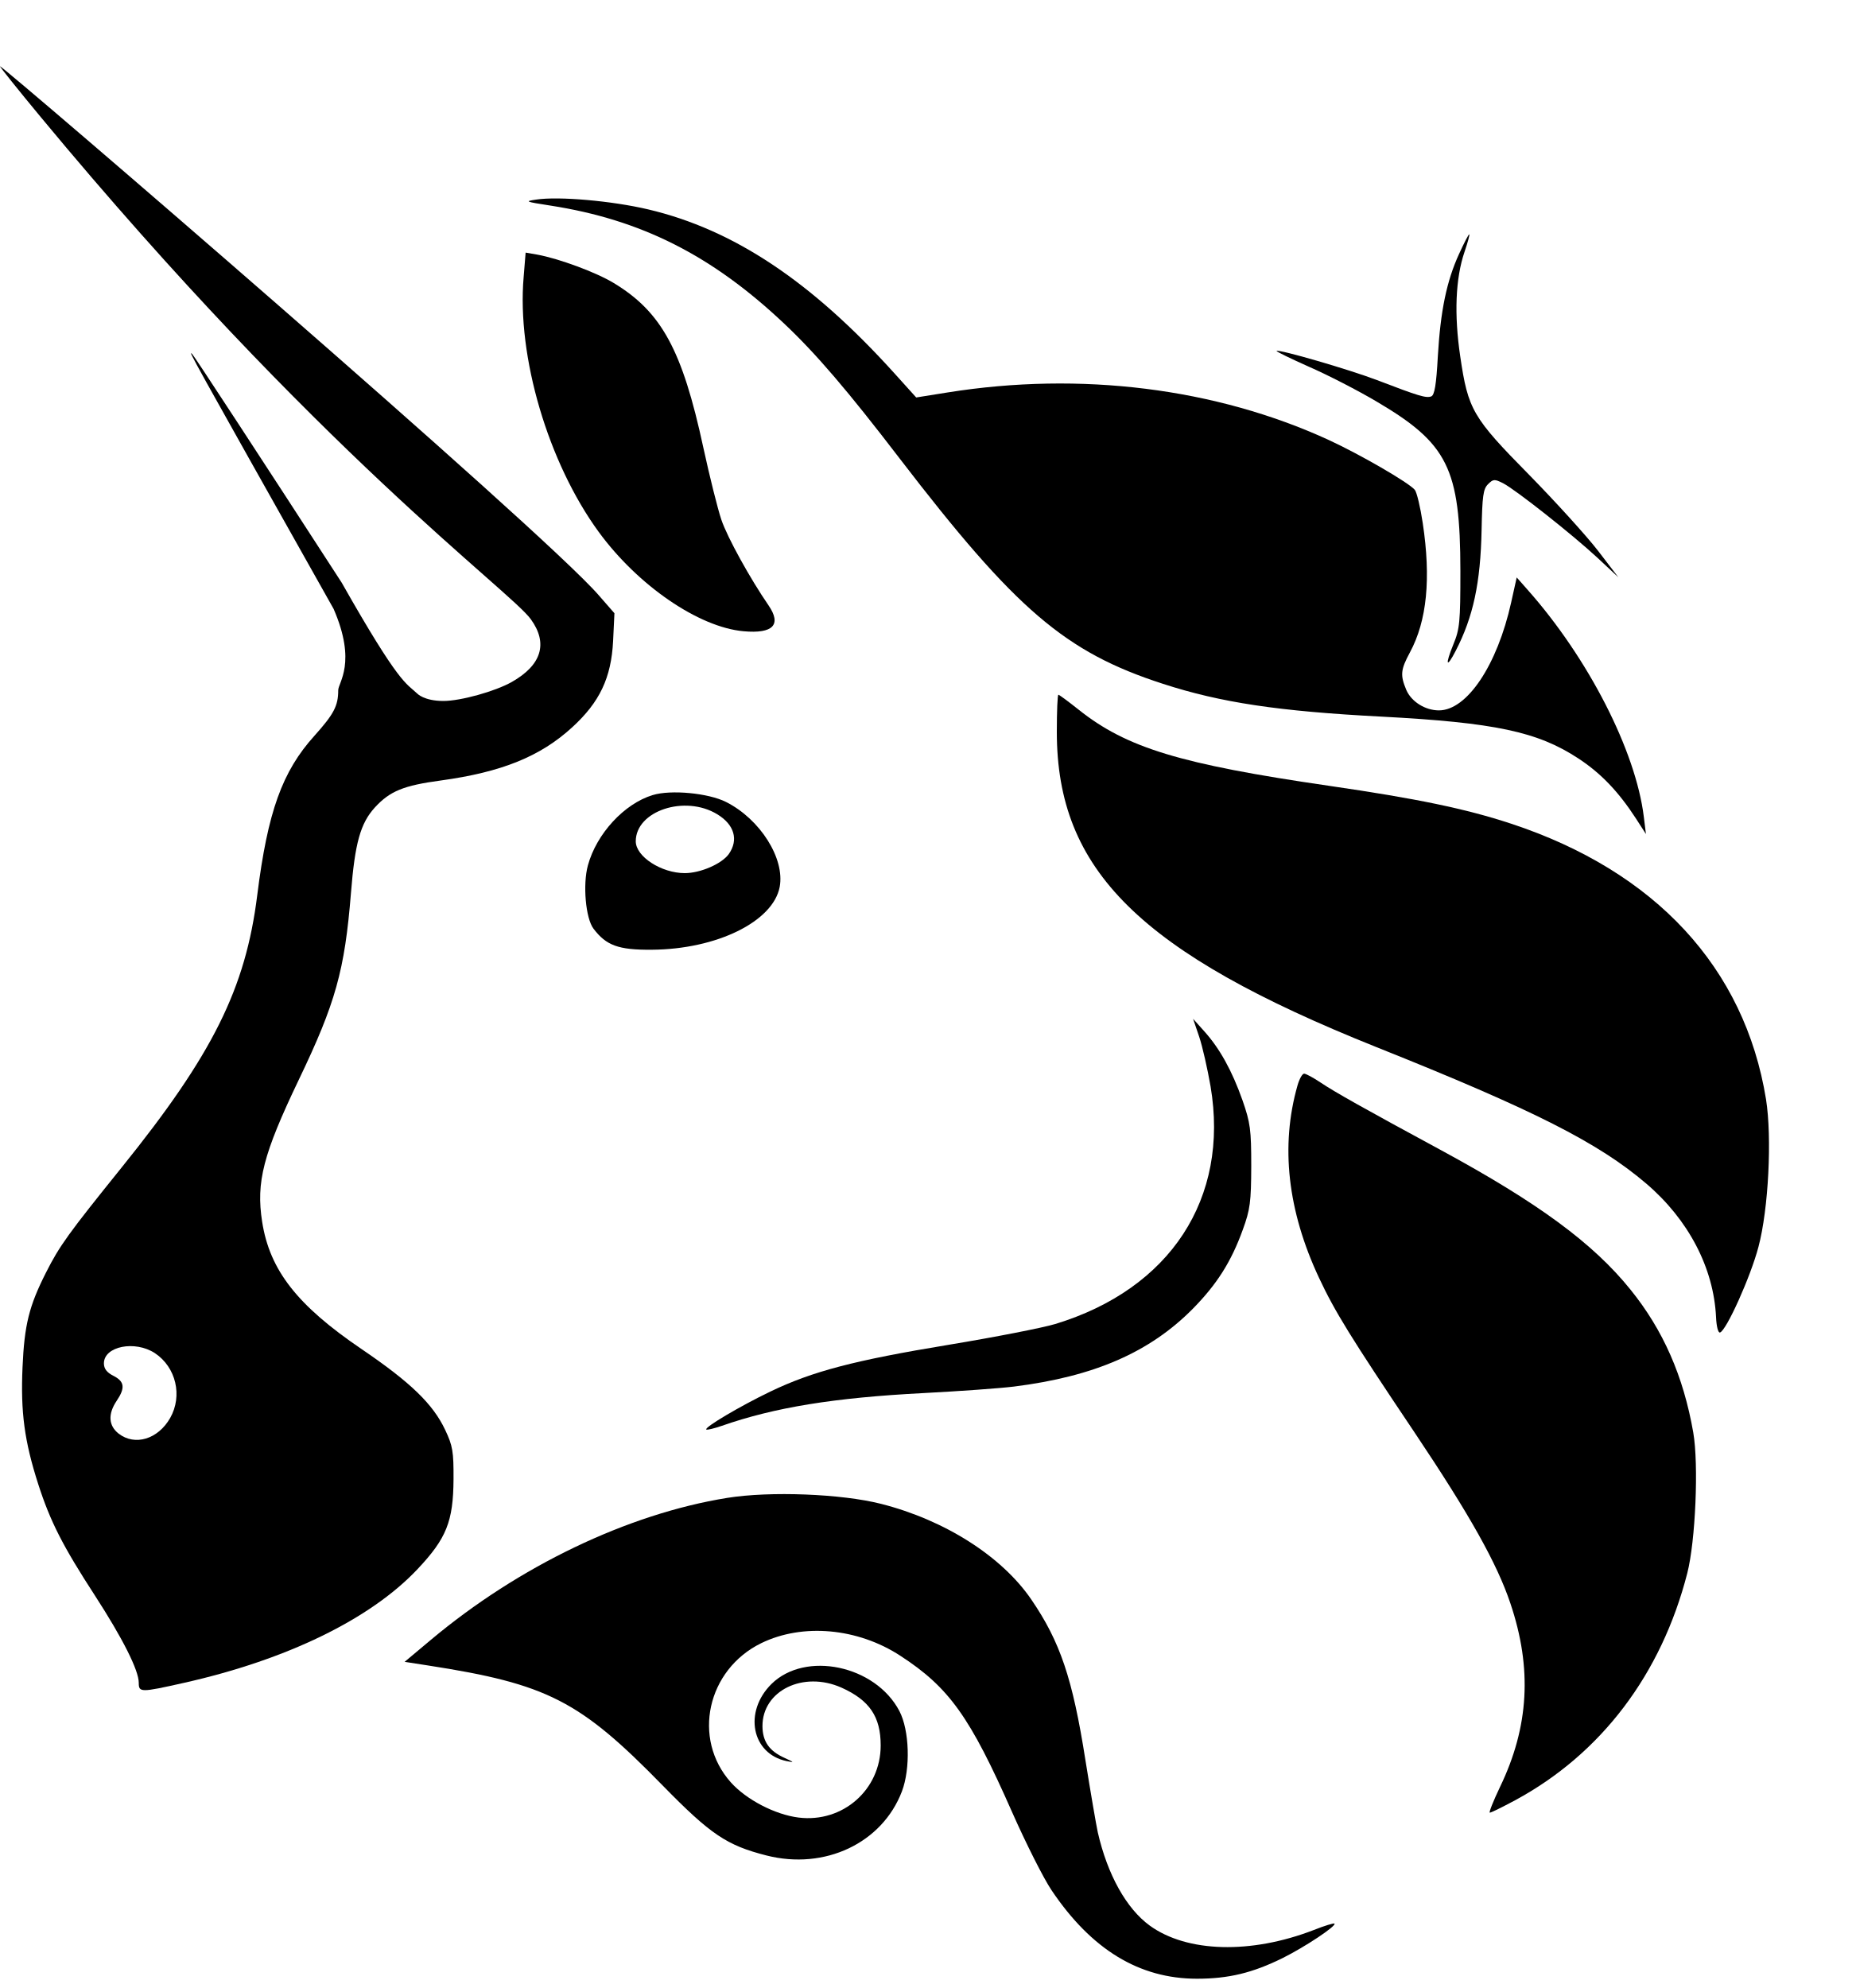
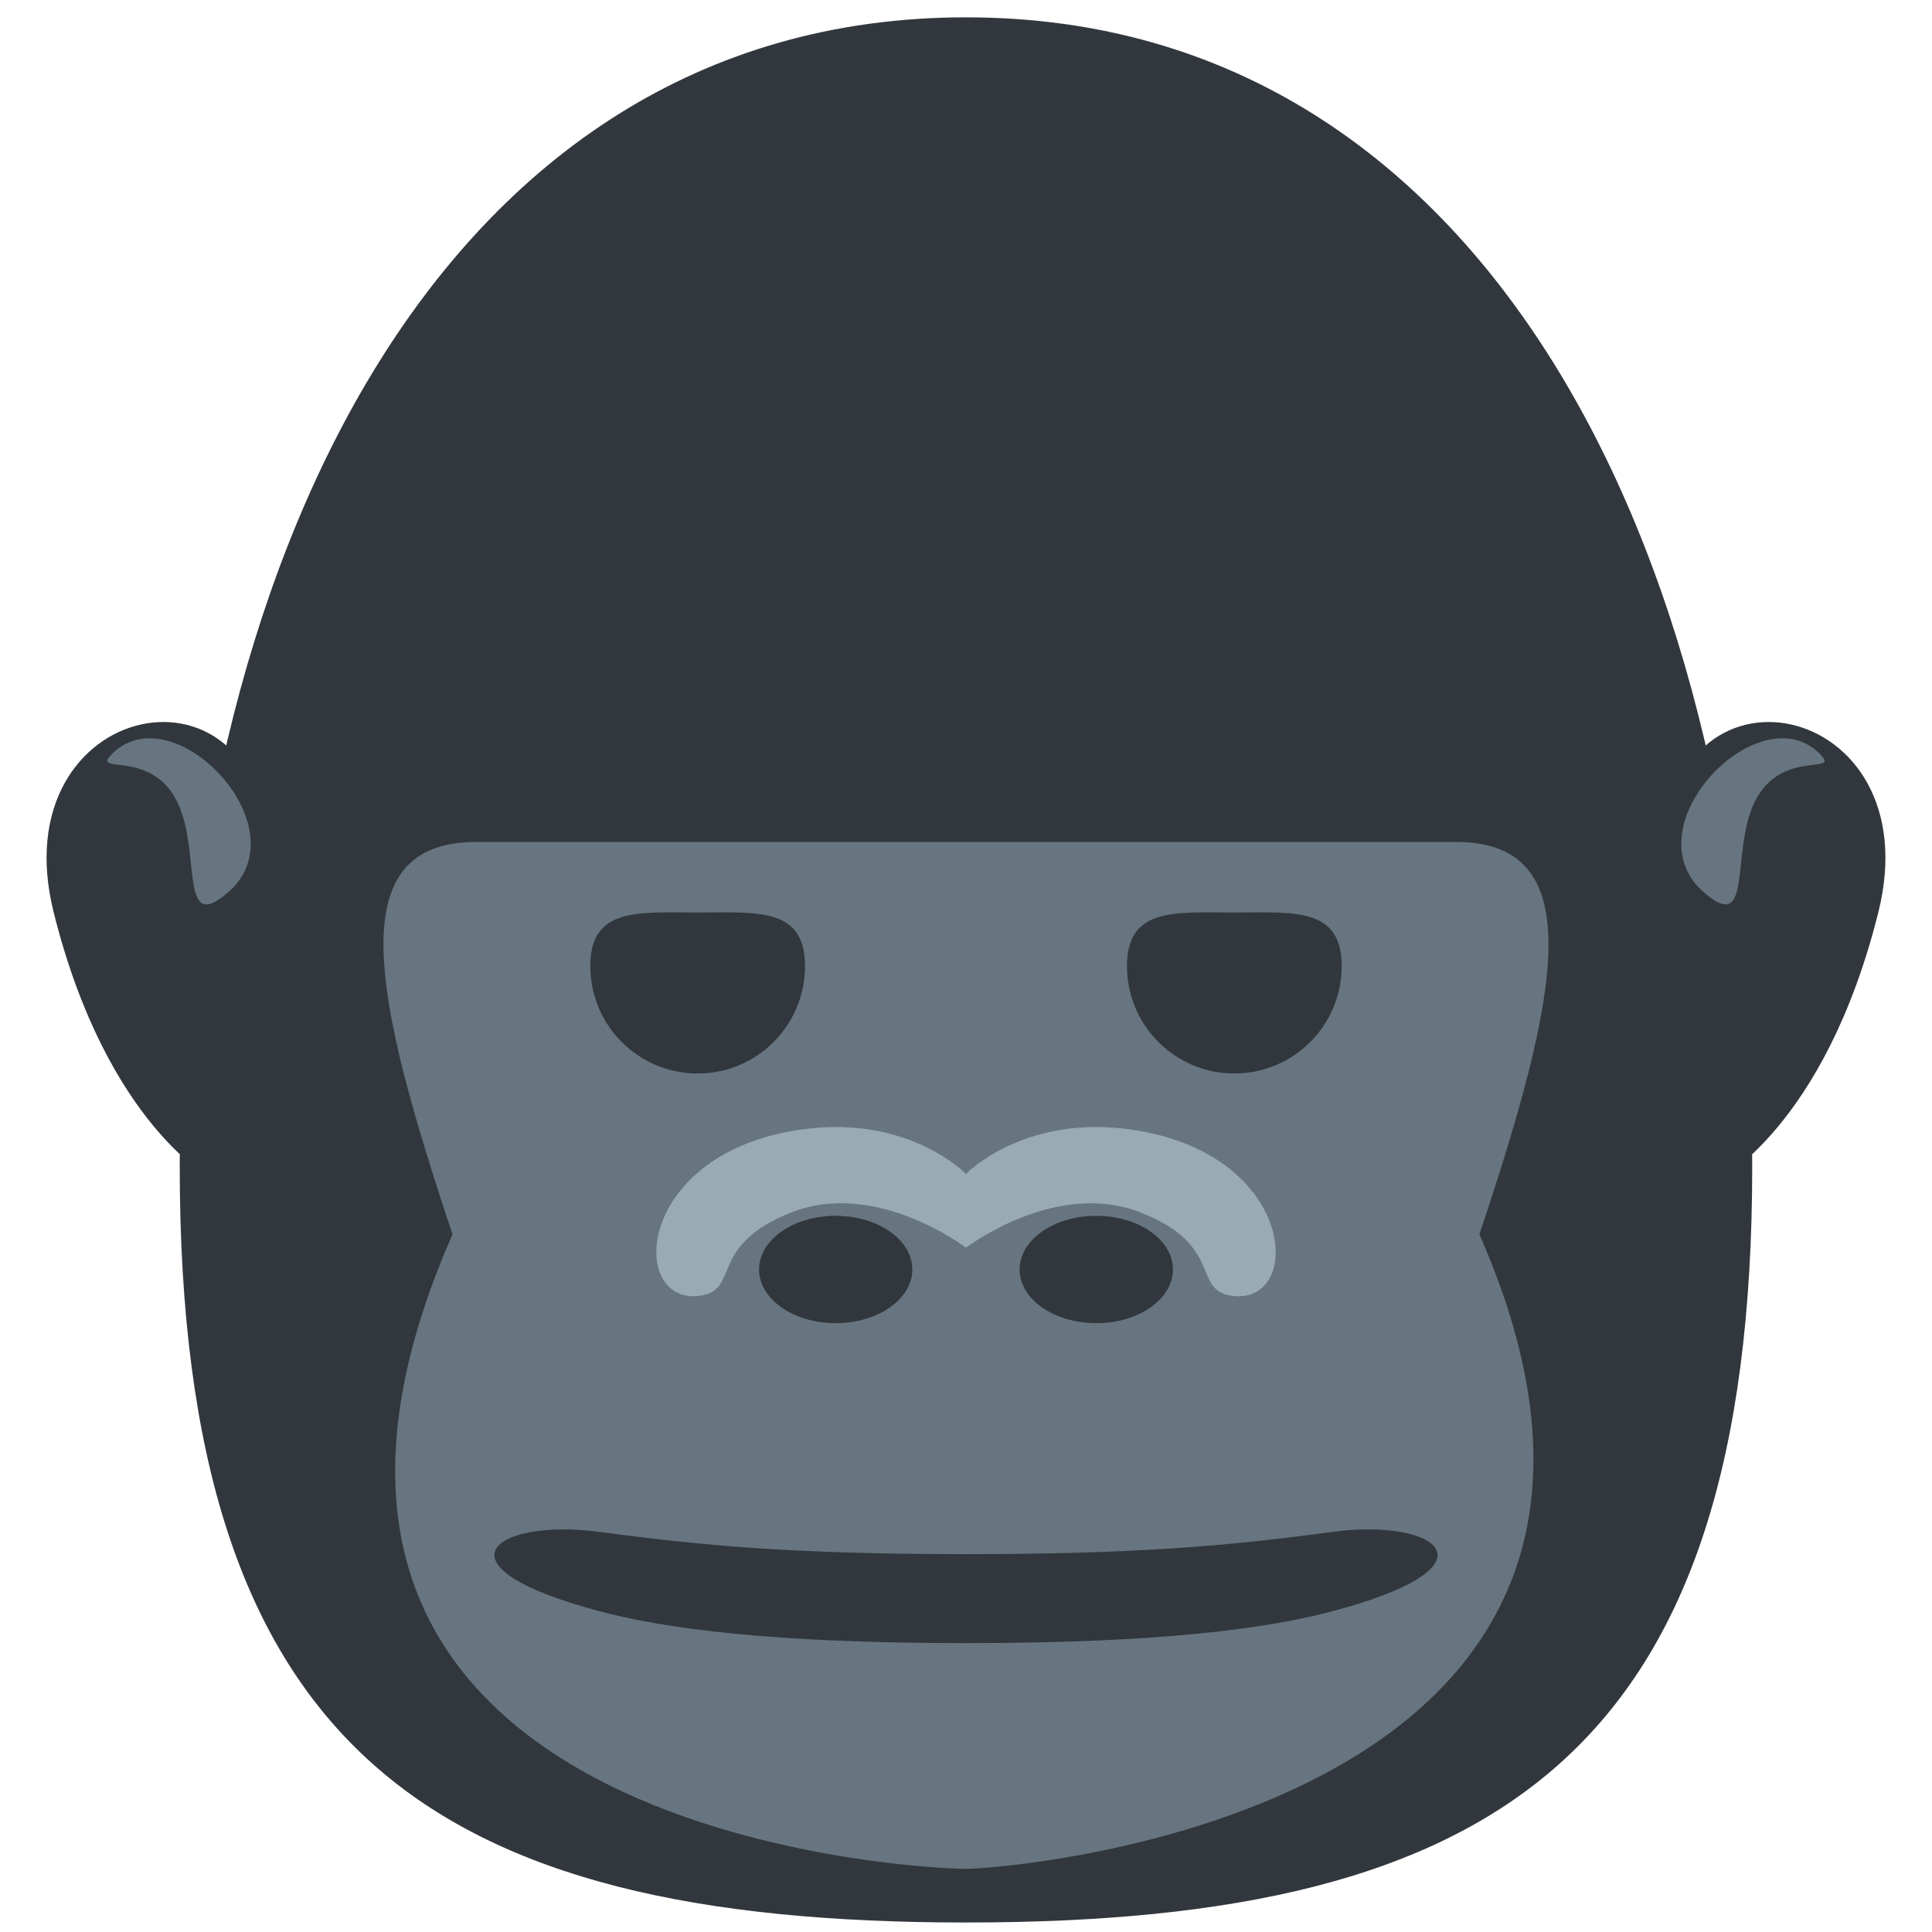
- <svg xmlns="http://www.w3.org/2000/svg" width="14" height="15" viewBox="0 0 14 15" fill="none">
-   <g style="mix-blend-mode:darken">
-     <path d="M4.152 1.551C3.964 1.522 3.956 1.519 4.045 1.506C4.214 1.48 4.615 1.515 4.891 1.58C5.535 1.732 6.121 2.122 6.747 2.815L6.913 2.999L7.151 2.961C8.153 2.801 9.172 2.928 10.024 3.319C10.259 3.427 10.629 3.641 10.675 3.696C10.69 3.714 10.717 3.827 10.735 3.947C10.798 4.365 10.767 4.684 10.638 4.923C10.568 5.053 10.564 5.094 10.611 5.206C10.649 5.294 10.753 5.36 10.857 5.36C11.069 5.36 11.297 5.019 11.402 4.546L11.444 4.357L11.527 4.451C11.983 4.965 12.342 5.665 12.403 6.163L12.419 6.293L12.343 6.175C12.211 5.972 12.078 5.833 11.908 5.722C11.602 5.521 11.279 5.452 10.422 5.407C9.648 5.367 9.21 5.301 8.776 5.16C8.037 4.921 7.665 4.602 6.787 3.458C6.397 2.949 6.157 2.668 5.917 2.442C5.372 1.927 4.837 1.657 4.152 1.551Z" fill="black" />
-     <path d="M10.849 2.686C10.869 2.346 10.915 2.121 11.009 1.916C11.046 1.835 11.08 1.768 11.086 1.768C11.091 1.768 11.075 1.828 11.05 1.901C10.982 2.101 10.971 2.373 11.018 2.69C11.077 3.092 11.111 3.15 11.539 3.584C11.739 3.788 11.972 4.045 12.057 4.155L12.211 4.356L12.057 4.212C11.869 4.037 11.436 3.695 11.341 3.646C11.277 3.614 11.267 3.614 11.228 3.653C11.191 3.689 11.184 3.743 11.179 3.999C11.171 4.398 11.116 4.654 10.984 4.91C10.913 5.048 10.902 5.019 10.966 4.862C11.014 4.746 11.019 4.694 11.019 4.308C11.018 3.533 10.925 3.346 10.382 3.027C10.245 2.946 10.018 2.829 9.878 2.768C9.739 2.706 9.628 2.652 9.632 2.648C9.647 2.633 10.177 2.787 10.39 2.868C10.708 2.99 10.76 3.005 10.799 2.991C10.824 2.981 10.837 2.906 10.849 2.686Z" fill="black" />
-     <path d="M4.517 4.013C4.136 3.491 3.899 2.69 3.951 2.091L3.966 1.906L4.053 1.921C4.217 1.951 4.498 2.055 4.63 2.135C4.991 2.353 5.148 2.64 5.307 3.378C5.354 3.594 5.415 3.839 5.443 3.922C5.488 4.055 5.66 4.366 5.799 4.568C5.899 4.714 5.833 4.783 5.611 4.763C5.272 4.733 4.813 4.418 4.517 4.013Z" fill="black" />
-     <path d="M10.386 7.901C8.602 7.187 7.974 6.567 7.974 5.522C7.974 5.368 7.979 5.242 7.986 5.242C7.992 5.242 8.061 5.293 8.139 5.355C8.501 5.643 8.906 5.766 10.027 5.929C10.688 6.025 11.059 6.102 11.402 6.215C12.49 6.574 13.164 7.302 13.325 8.294C13.371 8.583 13.344 9.123 13.268 9.408C13.209 9.633 13.026 10.039 12.978 10.054C12.964 10.059 12.951 10.008 12.948 9.938C12.93 9.566 12.74 9.203 12.422 8.931C12.06 8.622 11.575 8.376 10.386 7.901Z" fill="black" />
-     <path d="M9.134 8.197C9.111 8.065 9.073 7.896 9.048 7.822L9.002 7.687L9.087 7.782C9.204 7.912 9.296 8.079 9.375 8.302C9.434 8.472 9.441 8.522 9.441 8.798C9.44 9.069 9.433 9.126 9.377 9.279C9.29 9.52 9.182 9.69 9.001 9.874C8.675 10.204 8.256 10.386 7.651 10.462C7.546 10.475 7.24 10.497 6.971 10.511C6.292 10.546 5.845 10.619 5.444 10.759C5.386 10.779 5.335 10.791 5.329 10.786C5.313 10.77 5.587 10.608 5.812 10.5C6.13 10.347 6.447 10.264 7.157 10.147C7.508 10.089 7.87 10.018 7.962 9.99C8.83 9.726 9.277 9.043 9.134 8.197Z" fill="black" />
-     <path d="M9.952 9.641C9.715 9.135 9.66 8.646 9.79 8.19C9.804 8.141 9.826 8.101 9.84 8.101C9.853 8.101 9.909 8.131 9.964 8.168C10.073 8.241 10.292 8.364 10.876 8.68C11.604 9.075 12.02 9.38 12.302 9.73C12.549 10.035 12.702 10.384 12.776 10.808C12.818 11.049 12.793 11.628 12.731 11.87C12.535 12.634 12.08 13.234 11.431 13.584C11.336 13.635 11.251 13.677 11.241 13.677C11.232 13.678 11.267 13.59 11.318 13.483C11.537 13.029 11.562 12.588 11.396 12.097C11.295 11.796 11.089 11.429 10.673 10.808C10.189 10.087 10.071 9.895 9.952 9.641Z" fill="black" />
-     <path d="M3.25 12.374C3.913 11.818 4.736 11.423 5.487 11.302C5.81 11.25 6.349 11.271 6.648 11.347C7.128 11.469 7.558 11.742 7.781 12.068C7.999 12.387 8.093 12.664 8.19 13.282C8.229 13.525 8.271 13.77 8.283 13.825C8.356 14.145 8.499 14.401 8.675 14.529C8.956 14.733 9.439 14.746 9.914 14.562C9.994 14.53 10.064 14.509 10.069 14.514C10.086 14.531 9.847 14.69 9.678 14.774C9.451 14.886 9.271 14.93 9.031 14.93C8.596 14.93 8.235 14.71 7.934 14.262C7.874 14.173 7.741 13.909 7.637 13.674C7.319 12.953 7.162 12.733 6.793 12.493C6.471 12.283 6.056 12.246 5.744 12.398C5.335 12.598 5.22 13.118 5.514 13.448C5.631 13.579 5.848 13.692 6.026 13.714C6.359 13.755 6.645 13.504 6.645 13.17C6.645 12.953 6.561 12.829 6.35 12.734C6.061 12.605 5.752 12.756 5.753 13.025C5.754 13.14 5.804 13.212 5.92 13.264C5.994 13.298 5.996 13.3 5.935 13.288C5.671 13.233 5.609 12.916 5.821 12.706C6.077 12.454 6.605 12.565 6.786 12.91C6.862 13.055 6.871 13.343 6.805 13.517C6.656 13.907 6.223 14.112 5.783 14C5.484 13.924 5.362 13.842 5.001 13.473C4.374 12.831 4.131 12.706 3.227 12.566L3.053 12.539L3.25 12.374Z" fill="black" />
-     <path fill-rule="evenodd" clip-rule="evenodd" d="M0.308 0.884C2.402 3.41 3.845 4.452 4.005 4.672C4.137 4.854 4.087 5.018 3.861 5.146C3.735 5.217 3.475 5.289 3.346 5.289C3.199 5.289 3.148 5.233 3.148 5.233C3.063 5.153 3.015 5.167 2.578 4.396C1.972 3.46 1.464 2.684 1.45 2.671C1.418 2.641 1.419 2.642 2.517 4.594C2.694 5.001 2.552 5.15 2.552 5.208C2.552 5.326 2.519 5.388 2.373 5.551C2.129 5.821 2.02 6.125 1.941 6.754C1.853 7.459 1.605 7.957 0.917 8.81C0.515 9.309 0.449 9.4 0.347 9.602C0.219 9.855 0.184 9.997 0.17 10.316C0.155 10.655 0.184 10.873 0.288 11.197C0.379 11.48 0.474 11.666 0.717 12.04C0.926 12.363 1.047 12.603 1.047 12.697C1.047 12.771 1.061 12.771 1.386 12.698C2.163 12.524 2.794 12.217 3.149 11.841C3.369 11.608 3.42 11.48 3.422 11.161C3.423 10.953 3.416 10.909 3.359 10.789C3.267 10.594 3.099 10.431 2.728 10.179C2.243 9.85 2.035 9.584 1.978 9.219C1.931 8.919 1.986 8.708 2.254 8.148C2.532 7.569 2.601 7.322 2.648 6.739C2.678 6.362 2.719 6.213 2.828 6.093C2.942 5.969 3.044 5.927 3.326 5.889C3.785 5.826 4.077 5.708 4.317 5.488C4.525 5.298 4.612 5.114 4.626 4.837L4.636 4.627L4.519 4.493C4.098 4.004 0.026 0.5 0 0.5C-0.005 0.5 0.133 0.673 0.308 0.884ZM1.284 10.699C1.379 10.531 1.328 10.316 1.169 10.21C1.018 10.111 0.784 10.158 0.784 10.287C0.784 10.327 0.806 10.356 0.856 10.381C0.94 10.424 0.946 10.472 0.88 10.57C0.813 10.67 0.819 10.757 0.895 10.817C1.018 10.912 1.192 10.86 1.284 10.699Z" fill="black" />
-     <path fill-rule="evenodd" clip-rule="evenodd" d="M4.925 5.999C4.71 6.064 4.501 6.291 4.436 6.529C4.396 6.674 4.419 6.929 4.478 7.007C4.574 7.134 4.666 7.168 4.917 7.166C5.407 7.163 5.833 6.954 5.883 6.692C5.923 6.478 5.736 6.181 5.478 6.051C5.345 5.984 5.062 5.957 4.925 5.999ZM5.499 6.444C5.574 6.337 5.541 6.222 5.412 6.144C5.168 5.995 4.797 6.118 4.797 6.348C4.797 6.463 4.99 6.588 5.167 6.588C5.285 6.588 5.446 6.518 5.499 6.444Z" fill="black" />
-   </g>
+ <svg xmlns="http://www.w3.org/2000/svg" viewBox="0 0 36 36">
+   <path fill="#31373D" d="M5 16c0-4-5-3-4 1s3 5 3 5l1-6zm26 0c0-4 5-3 4 1s-3 5-3 5l-1-6z" />
+   <path fill="#31373D" d="M32.65 21.736c0 10.892-4.691 14.087-14.65 14.087-9.958 0-14.651-3.195-14.651-14.087S8.042.323 18 .323c9.959 0 14.65 10.521 14.65 21.413z" />
+   <path fill="#66757F" d="M27.567 23c1.49-4.458 2.088-7.312-.443-7.312H8.876c-2.532 0-1.933 2.854-.444 7.312C3.504 34.201 17.166 34.823 18 34.823S32.303 33.764 27.567 23z" />
+   <path fill="#31373D" d="M15 18.003c0 1.105-.896 2-2 2s-2-.895-2-2c0-1.104.896-1 2-1s2-.105 2 1zm10 0c0 1.105-.896 2-2 2s-2-.895-2-2c0-1.104.896-1 2-1s2-.105 2 1z" />
+   <ellipse fill="#31373D" cx="15.572" cy="23.655" rx="1.428" ry="1" />
+   <path fill="#31373D" d="M21.856 23.655c0 .553-.639 1-1.428 1-.79 0-1.429-.447-1.429-1 0-.553.639-1 1.429-1s1.428.448 1.428 1z" />
+   <path fill="#99AAB5" d="M21.02 21.04c-1.965-.26-3.02.834-3.02.834s-1.055-1.094-3.021-.834c-3.156.417-3.285 3.287-1.939 3.105.766-.104.135-.938 1.713-1.556 1.579-.616 3.247.66 3.247.66s1.667-1.276 3.246-.659.947 1.452 1.714 1.556c1.346.181 1.218-2.689-1.94-3.106z" />
+   <path fill="#31373D" d="M24.835 30.021c-1.209.323-3.204.596-6.835.596s-5.625-.272-6.835-.596c-3.205-.854-1.923-1.735 0-1.477 1.923.259 3.631.415 6.835.415 3.205 0 4.914-.156 6.835-.415 1.923-.258 3.204.623 0 1.477z" />
+   <path fill="#66757F" d="M4.253 16.625c1.403-1.225-1.078-3.766-2.196-2.544-.341.373.921-.188 1.336 1.086.308.942.001 2.208.86 1.458zm27.493 0c-1.402-1.225 1.078-3.766 2.196-2.544.341.373-.921-.188-1.337 1.086-.306.942 0 2.208-.859 1.458z" />
</svg>
